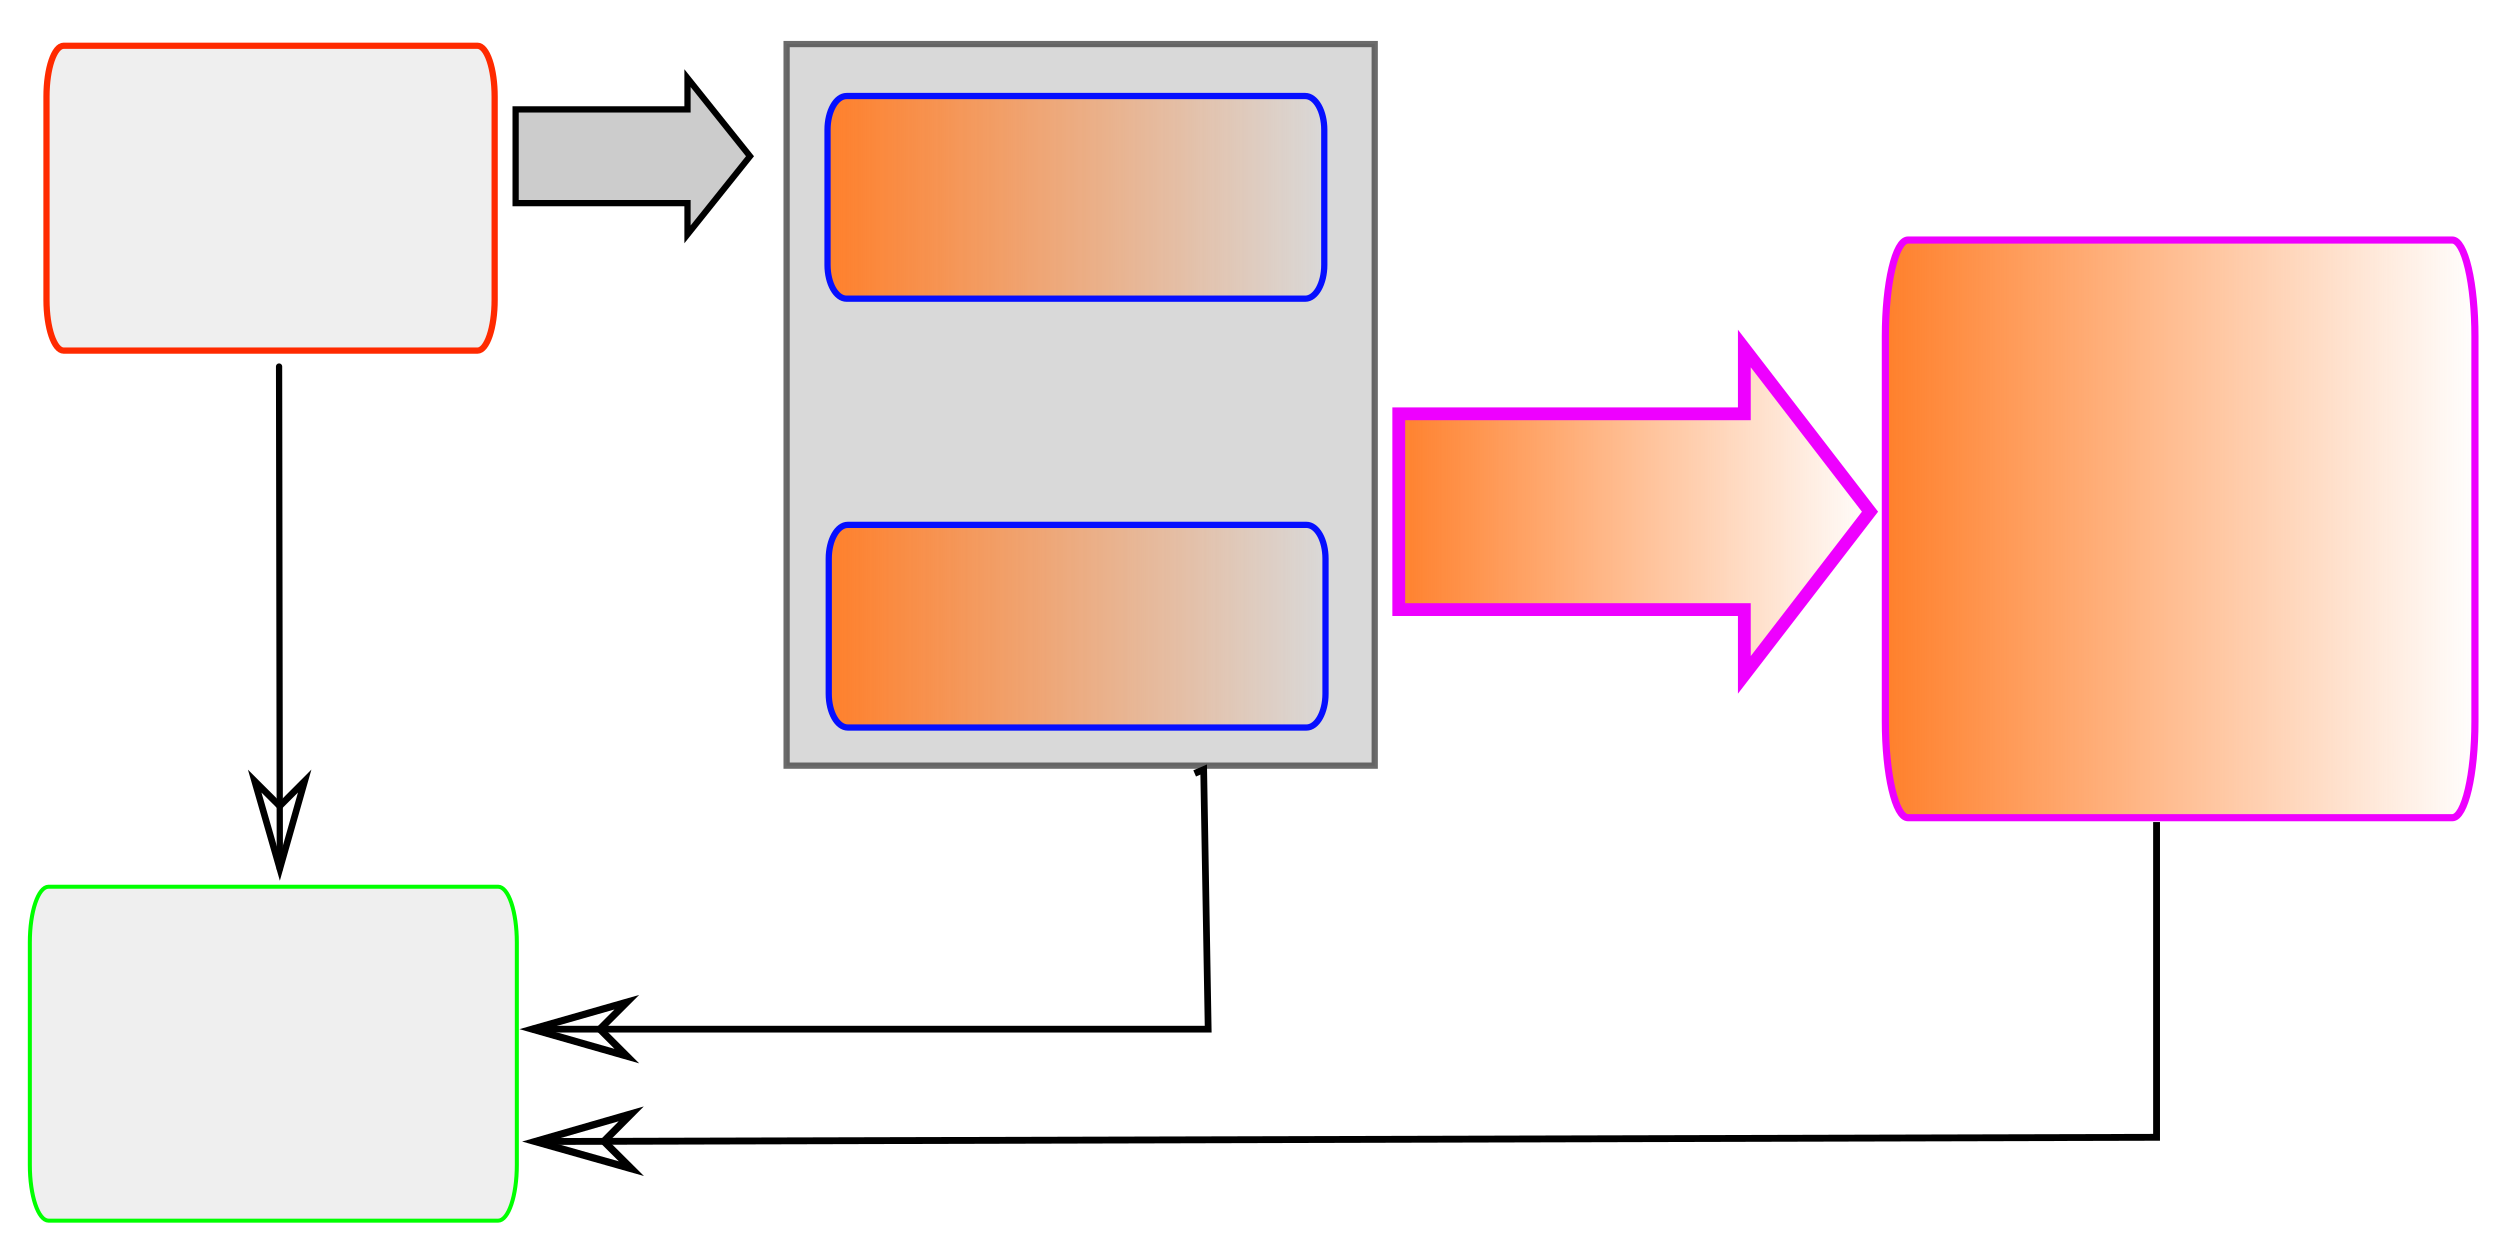
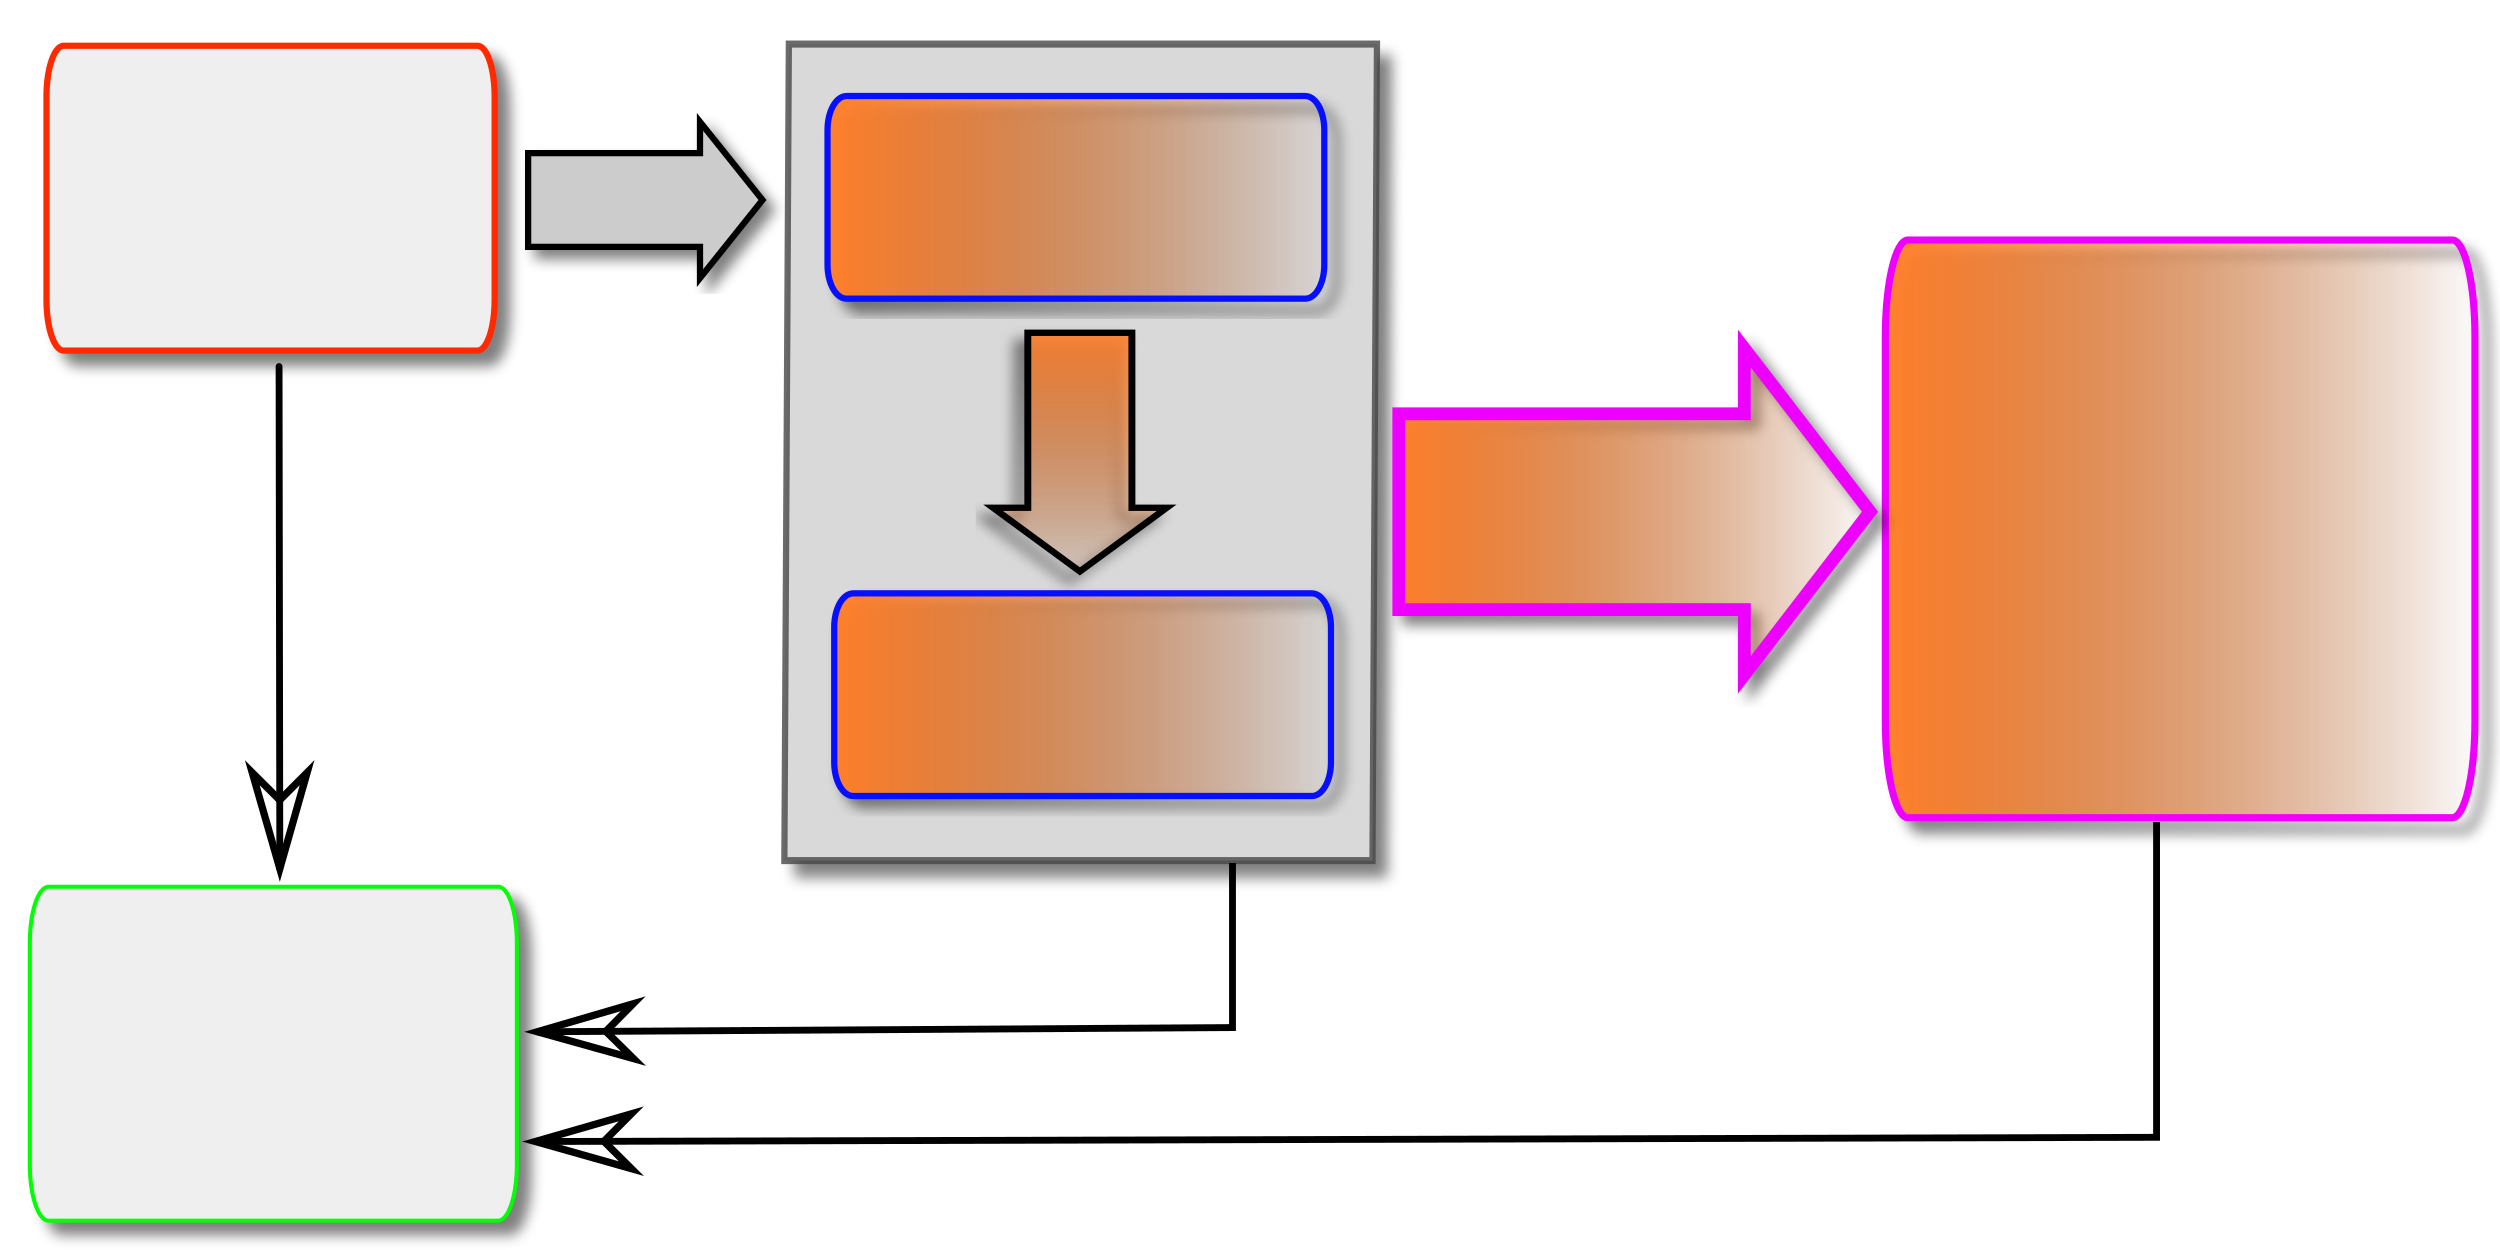
<svg xmlns="http://www.w3.org/2000/svg" xmlns:ns1="http://www.openswatchbook.org/uri/2009/osb" xmlns:xlink="http://www.w3.org/1999/xlink" version="1.1" viewBox="0 0 800 400" stroke-miterlimit="10" id="svg2" width="100%" height="100%" style="fill:none;stroke:none">
  <defs id="defs145">
    <linearGradient id="linearGradient15947" ns1:paint="solid">
      <stop style="stop-color:#000000;stop-opacity:1;" offset="0" id="stop15949" />
    </linearGradient>
    <marker orient="auto" refY="0" refX="0" id="Tail" style="overflow:visible">
      <g id="g7266" transform="scale(-1.2,-1.2)">
        <path id="path7268" d="M -3.805,-3.959 0.544,0" style="fill:none;stroke:#000000;stroke-width:0.8;stroke-linecap:round" />
        <path id="path7270" d="M -1.287,-3.959 3.062,0" style="fill:none;stroke:#000000;stroke-width:0.8;stroke-linecap:round" />
        <path id="path7272" d="M 1.305,-3.959 5.654,0" style="fill:none;stroke:#000000;stroke-width:0.8;stroke-linecap:round" />
        <path id="path7274" d="M -3.805,4.178 0.544,0.22" style="fill:none;stroke:#000000;stroke-width:0.8;stroke-linecap:round" />
        <path id="path7276" d="M -1.287,4.178 3.062,0.22" style="fill:none;stroke:#000000;stroke-width:0.8;stroke-linecap:round" />
        <path id="path7278" d="M 1.305,4.178 5.654,0.22" style="fill:none;stroke:#000000;stroke-width:0.8;stroke-linecap:round" />
      </g>
    </marker>
    <marker orient="auto" refY="0" refX="0" id="Arrow2Mend" style="overflow:visible">
      <path id="path7257" d="M 8.719,4.034 -2.207,0.016 8.719,-4.002 c -1.745,2.372 -1.735,5.617 -6e-7,8.035 z" transform="scale(-0.6,-0.6)" />
    </marker>
    <linearGradient id="linearGradient14571" ns1:paint="solid">
      <stop style="stop-color:#000000;stop-opacity:1;" offset="0" id="stop14573" />
    </linearGradient>
    <marker orient="auto" refY="0" refX="0" id="Arrow1Lend" style="overflow:visible">
      <path id="path7233" d="M 0,0 5,-5 -12.5,0 5,5 0,0 z" style="stroke:#000000;stroke-width:1pt" transform="matrix(-0.8,0,0,-0.8,-10,0)" />
    </marker>
    <marker orient="auto" refY="0" refX="0" id="TriangleInL" style="overflow:visible">
      <path id="path7363" d="m 5.77,0 -8.65,5 0,-10 8.65,5 z" style="stroke:#000000;stroke-width:1pt" transform="scale(-0.8,-0.8)" />
    </marker>
    <marker orient="auto" refY="0" refX="0" id="Arrow2Lstart" style="overflow:visible">
      <path id="path7248" d="M 8.719,4.034 -2.207,0.016 8.719,-4.002 c -1.745,2.372 -1.735,5.617 -6e-7,8.035 z" transform="matrix(1.1,0,0,1.1,1.1,0)" />
    </marker>
    <marker orient="auto" refY="0" refX="0" id="Arrow1Lstart" style="overflow:visible">
      <path id="path7230" d="M 0,0 5,-5 -12.5,0 5,5 0,0 z" style="stroke:#000000;stroke-width:1pt" transform="matrix(0.8,0,0,0.8,10,0)" />
    </marker>
    <marker orient="auto" refY="0" refX="0" id="Arrow2Lend" style="overflow:visible">
      <path id="path7251" d="M 8.719,4.034 -2.207,0.016 8.719,-4.002 c -1.745,2.372 -1.735,5.617 -6e-7,8.035 z" transform="matrix(-1.1,0,0,-1.1,-1.1,0)" />
    </marker>
    <linearGradient id="linearGradient6055">
      <stop style="stop-color:#ff7f2a;stop-opacity:1;" offset="0" id="stop6057" />
      <stop style="stop-color:#ff7f2a;stop-opacity:0;" offset="1" id="stop6059" />
    </linearGradient>
    <linearGradient id="linearGradient6041">
      <stop style="stop-color:#ffb380;stop-opacity:1;" offset="0" id="stop6043" />
      <stop style="stop-color:#ffb380;stop-opacity:0;" offset="1" id="stop6045" />
    </linearGradient>
    <linearGradient id="linearGradient6033" ns1:paint="solid">
      <stop style="stop-color:#ffb380;stop-opacity:1;" offset="0" id="stop6035" />
    </linearGradient>
    <linearGradient xlink:href="#linearGradient6055" id="linearGradient6061" x1="778.069" y1="202.63" x2="923.479" y2="202.63" gradientUnits="userSpaceOnUse" gradientTransform="matrix(1.315544,0,0,1,-223.0828,-7.890411)" />
    <linearGradient xlink:href="#linearGradient6055-1" id="linearGradient6061-3" x1="778.069" y1="202.63" x2="923.479" y2="202.63" gradientUnits="userSpaceOnUse" gradientTransform="matrix(1.342465,0,0,1,-311.9169,0)" />
    <linearGradient id="linearGradient6055-1">
      <stop style="stop-color:#ff7f2a;stop-opacity:1;" offset="0" id="stop6057-5" />
      <stop style="stop-color:#ff7f2a;stop-opacity:0;" offset="1" id="stop6059-0" />
    </linearGradient>
    <linearGradient y2="202.63" x2="923.479" y1="202.63" x1="778.069" gradientTransform="matrix(1.108454,0,0,0.3508436,-400.2538,17.56265)" gradientUnits="userSpaceOnUse" id="linearGradient8822" xlink:href="#linearGradient6055-1" />
    <linearGradient y2="202.63" x2="923.479" y1="202.63" x1="778.069" gradientTransform="matrix(1.108454,0,0,0.3508436,-400.2538,17.56265)" gradientUnits="userSpaceOnUse" id="linearGradient8822-2" xlink:href="#linearGradient6055-1-6" />
    <linearGradient id="linearGradient6055-1-6">
      <stop style="stop-color:#ff7f2a;stop-opacity:1;" offset="0" id="stop6057-5-2" />
      <stop style="stop-color:#ff7f2a;stop-opacity:0;" offset="1" id="stop6059-0-0" />
    </linearGradient>
-     <linearGradient y2="202.63" x2="923.479" y1="202.63" x1="778.069" gradientTransform="matrix(1.108454,0,0,0.3508436,-399.8628,154.7915)" gradientUnits="userSpaceOnUse" id="linearGradient16619" xlink:href="#linearGradient6055-1-6" />
+     <linearGradient y2="202.63" x2="923.479" y1="202.63" x1="778.069" gradientTransform="matrix(1.108454,0,0,0.3508436,-398.1094,176.7094)" gradientUnits="userSpaceOnUse" id="linearGradient16619" xlink:href="#linearGradient6055-1-6" />
    <marker orient="auto" refY="0" refX="0" id="Arrow1Lstart-8" style="overflow:visible">
      <path id="path7230-0" d="M 0,0 5,-5 -12.5,0 5,5 0,0 z" style="stroke:#000000;stroke-width:1pt" transform="matrix(0.8,0,0,0.8,10,0)" />
    </marker>
    <linearGradient xlink:href="#linearGradient6055-1" id="linearGradient4055" x1="647.025" y1="192.365" x2="782.78" y2="192.365" gradientUnits="userSpaceOnUse" gradientTransform="matrix(1.142114,0,0,1.063638,-94.99764,-15.36617)" />
+     <filter id="filter4144" style="color-interpolation-filters:sRGB;">
+       <feFlood id="feFlood4146" flood-opacity="0.5" flood-color="rgb(0,0,0)" result="flood" />
+       <feComposite id="feComposite4148" in2="SourceGraphic" in="flood" operator="in" result="composite1" />
+       <feGaussianBlur id="feGaussianBlur4150" in="composite" stdDeviation="2" result="blur" />
+       <feOffset id="feOffset4152" dx="4" dy="4" result="offset" />
+       <feComposite id="feComposite4154" in2="offset" in="SourceGraphic" operator="over" result="composite2" />
+     </filter>
+     <filter id="filter4156" style="color-interpolation-filters:sRGB;">
+       <feFlood id="feFlood4158" flood-opacity="0.5" flood-color="rgb(0,0,0)" result="flood" />
+       <feComposite id="feComposite4160" in2="SourceGraphic" in="flood" operator="in" result="composite1" />
+       <feGaussianBlur id="feGaussianBlur4162" in="composite" stdDeviation="2" result="blur" />
+       <feOffset id="feOffset4164" dx="4" dy="4" result="offset" />
+       <feComposite id="feComposite4166" in2="offset" in="SourceGraphic" operator="over" result="composite2" />
+     </filter>
+     <filter id="filter4168" style="color-interpolation-filters:sRGB;">
+       <feFlood id="feFlood4170" flood-opacity="0.5" flood-color="rgb(0,0,0)" result="flood" />
+       <feComposite id="feComposite4172" in2="SourceGraphic" in="flood" operator="in" result="composite1" />
+       <feGaussianBlur id="feGaussianBlur4174" in="composite" stdDeviation="2" result="blur" />
+       <feOffset id="feOffset4176" dx="4" dy="4" result="offset" />
+       <feComposite id="feComposite4178" in2="offset" in="SourceGraphic" operator="over" result="composite2" />
+     </filter>
+     <filter id="filter4180" style="color-interpolation-filters:sRGB;">
+       <feFlood id="feFlood4182" flood-opacity="0.5" flood-color="rgb(0,0,0)" result="flood" />
+       <feComposite id="feComposite4184" in2="SourceGraphic" in="flood" operator="in" result="composite1" />
+       <feGaussianBlur id="feGaussianBlur4186" in="composite" stdDeviation="2" result="blur" />
+       <feOffset id="feOffset4188" dx="4" dy="4" result="offset" />
+       <feComposite id="feComposite4190" in2="offset" in="SourceGraphic" operator="over" result="composite2" />
+     </filter>
+     <filter id="filter4192" style="color-interpolation-filters:sRGB;">
+       <feFlood id="feFlood4194" flood-opacity="0.5" flood-color="rgb(0,0,0)" result="flood" />
+       <feComposite id="feComposite4196" in2="SourceGraphic" in="flood" operator="in" result="composite1" />
+       <feGaussianBlur id="feGaussianBlur4198" in="composite" stdDeviation="2" result="blur" />
+       <feOffset id="feOffset4200" dx="4" dy="4" result="offset" />
+       <feComposite id="feComposite4202" in2="offset" in="SourceGraphic" operator="over" result="composite2" />
+     </filter>
+     <filter id="filter4228" style="color-interpolation-filters:sRGB;">
+       <feFlood id="feFlood4230" flood-opacity="0.5" flood-color="rgb(0,0,0)" result="flood" />
+       <feComposite id="feComposite4232" in2="SourceGraphic" in="flood" operator="in" result="composite1" />
+       <feGaussianBlur id="feGaussianBlur4234" in="composite" stdDeviation="2" result="blur" />
+       <feOffset id="feOffset4236" dx="3" dy="3" result="offset" />
+       <feComposite id="feComposite4238" in2="offset" in="SourceGraphic" operator="over" result="composite2" />
+     </filter>
+     <filter id="filter4240" style="color-interpolation-filters:sRGB;">
+       <feFlood id="feFlood4242" flood-opacity="0.5" flood-color="rgb(0,0,0)" result="flood" />
+       <feComposite id="feComposite4244" in2="SourceGraphic" in="flood" operator="in" result="composite1" />
+       <feGaussianBlur id="feGaussianBlur4246" in="composite" stdDeviation="2" result="blur" />
+       <feOffset id="feOffset4248" dx="3" dy="3" result="offset" />
+       <feComposite id="feComposite4250" in2="offset" in="SourceGraphic" operator="over" result="composite2" />
+     </filter>
+     <filter id="filter4252" style="color-interpolation-filters:sRGB;">
+       <feFlood id="feFlood4254" flood-opacity="0.5" flood-color="rgb(0,0,0)" result="flood" />
+       <feComposite in2="SourceGraphic" id="feComposite4256" in="flood" operator="in" result="composite1" />
+       <feGaussianBlur id="feGaussianBlur4258" in="composite" stdDeviation="2" result="blur" />
+       <feOffset id="feOffset4260" dx="3" dy="3" result="offset" />
+       <feComposite in2="offset" id="feComposite4262" in="SourceGraphic" operator="over" result="composite2" />
+     </filter>
+     <filter color-interpolation-filters="sRGB" id="filter4240-9">
+       <feFlood id="feFlood4242-4" flood-opacity="0.5" flood-color="rgb(0,0,0)" result="flood" />
+       <feComposite id="feComposite4244-3" in2="SourceGraphic" in="flood" operator="in" result="composite1" />
+       <feGaussianBlur id="feGaussianBlur4246-5" stdDeviation="2" result="blur" />
+       <feOffset id="feOffset4248-1" dx="3" dy="3" result="offset" />
+       <feComposite id="feComposite4250-4" in2="offset" in="SourceGraphic" operator="over" result="composite2" />
+     </filter>
+     <linearGradient xlink:href="#linearGradient6055-1-6" id="linearGradient4342" x1="658.163" y1="89.719" x2="750.563" y2="89.719" gradientUnits="userSpaceOnUse" />
+     <marker orient="auto" refY="0" refX="0" id="Arrow1Lstart-8-0" style="overflow:visible">
+       <path id="path7230-0-4" d="M 0,0 5,-5 -12.5,0 5,5 0,0 z" style="stroke:#000000;stroke-width:1pt" transform="matrix(0.8,0,0,0.8,10,0)" />
+     </marker>
  </defs>
  <clipPath id="p.0">
    <path d="m 0,0 1024,0 0,768 L 0,768 0,0 z" clip-rule="nonzero" id="path5" />
  </clipPath>
  <g clip-path="url(#p.0)" id="g7" transform="translate(-198.5,-25.5)">
    <path d="m 0,0 1024,0 0,768 -1024,0 z" id="path9" style="fill:#000000;fill-opacity:0;fill-rule:nonzero" />
-     <path d="m 208.048,327.063 0,0 c 0,-9.836 2.677,-17.81 5.979,-17.81 l 143.881,0 c 1.586,0 3.107,1.876 4.228,5.216 1.121,3.34 1.751,7.87 1.751,12.593 l 0,71.237 c 0,9.836 -2.677,17.81 -5.98,17.81 l -143.881,0 c -3.302,0 -5.979,-7.974 -5.979,-17.81 z" id="path47" style="fill:#efefef;fill-rule:nonzero;stroke:#00ff00;stroke-width:1.29;stroke-opacity:1" />
-     <path d="m 450.214,39.598 188.199,0 0,230.911 -188.199,0 z" id="path75" style="fill:#d9d9d9;fill-rule:nonzero;stroke:#474747;stroke-width:2;stroke-miterlimit:10;stroke-opacity:0.804;stroke-dasharray:none" />
+     <path d="m 208.048,327.063 0,0 c 0,-9.836 2.677,-17.81 5.979,-17.81 l 143.881,0 c 1.586,0 3.107,1.876 4.228,5.216 1.121,3.34 1.751,7.87 1.751,12.593 l 0,71.237 c 0,9.836 -2.677,17.81 -5.98,17.81 l -143.881,0 c -3.302,0 -5.979,-7.974 -5.979,-17.81 z" id="path47" style="fill:#efefef;fill-rule:nonzero;stroke:#00ff00;stroke-width:1.29;stroke-opacity:1;filter:url(#filter4168)" />
+     <path d="m 450.214,39.598 188.199,0 0,230.911 -188.199,0 z" id="path75" style="fill:#d9d9d9;fill-rule:nonzero;stroke:#474747;stroke-width:2;stroke-miterlimit:10;stroke-opacity:0.804;stroke-dasharray:none;filter:url(#filter4144)" transform="matrix(1,0,-0.00621026,1.131621,0.9629255,-5.211968)" />
    <path d="M 368.004,192 327.752,120" id="path81" style="fill:#000000;fill-opacity:0;fill-rule:nonzero" />
    <path d="m 1044.997,225.052 0,0 c 11.046,0 20,2.908 20,6.496 l 0,14.756 0,0 c 0,3.588 8.954,6.496 20,6.496 l 0,0 c -11.046,0 -20,2.908 -20,6.496 l 0,14.756 c 0,3.588 -8.954,6.496 -20,6.496 z" id="path93" style="fill:#000000;fill-opacity:0;fill-rule:nonzero" />
    <path d="m 1044.997,225.052 0,0 c 11.046,0 20,2.908 20,6.496 l 0,14.756 0,0 c 0,3.588 8.954,6.496 20,6.496 l 0,0 c -11.046,0 -20,2.908 -20,6.496 l 0,14.756 c 0,3.588 -8.954,6.496 -20,6.496" id="path95" style="fill:#000000;fill-opacity:0;fill-rule:nonzero" />
    <path d="m 1044.997,440.548 0,0 c 10.906,0 19.748,4.477 19.748,10 l 0,48.253 c 0,5.523 8.841,10 19.748,10 l 0,0 c -10.907,0 -19.748,4.477 -19.748,10 l 0,48.253 c 0,5.523 -8.841,10 -19.748,10 z" id="path99" style="fill:#000000;fill-opacity:0;fill-rule:nonzero" />
    <path d="m 1044.997,440.548 0,0 c 10.906,0 19.748,4.477 19.748,10 l 0,48.253 c 0,5.523 8.841,10 19.748,10 l 0,0 c -10.907,0 -19.748,4.477 -19.748,10 l 0,48.253 c 0,5.523 -8.841,10 -19.748,10" id="path101" style="fill:#000000;fill-opacity:0;fill-rule:nonzero" />
    <path d="M 780.493,552.054 780.241,272.55" id="path133" style="fill:#000000;fill-opacity:0;fill-rule:nonzero" />
    <path d="m 780.493,520.512 0,31.528 40,0" id="path139" style="fill:#000000;fill-opacity:0;fill-rule:nonzero" />
    <flowRoot xml:space="preserve" id="flowRoot3051" style="font-size:40px;font-style:normal;font-weight:normal;text-align:center;line-height:125%;letter-spacing:0px;word-spacing:0px;text-anchor:middle;fill:#000000;fill-opacity:1;stroke:none;font-family:Sans" transform="translate(-93.19358,49.58219)">
      <flowRegion id="flowRegion3053">
        <rect id="rect3055" width="151.671" height="35.068" x="305.096" y="297.014" style="text-align:center;text-anchor:middle" />
      </flowRegion>
      <flowPara id="flowPara3057" style="font-size:22px;text-align:center;text-anchor:middle">PODD</flowPara>
    </flowRoot>
-     <path d="m 213.376,56.403 0,0 c 0,-8.98 2.464,-16.259 5.503,-16.259 l 132.405,0 c 1.459,0 2.859,1.713 3.891,4.762 1.032,3.049 1.612,7.185 1.612,11.497 l 0,65.034 c 0,8.98 -2.464,16.259 -5.503,16.259 -42.966,0 -87.101,0 -132.405,0 -3.039,0 -5.503,-7.279 -5.503,-16.259 z" id="path47-5" style="fill:#efefef;fill-rule:nonzero;stroke:#ff2a00;stroke-width:2;stroke-miterlimit:10;stroke-opacity:1;stroke-dasharray:none" />
+     <path d="m 213.376,56.403 0,0 c 0,-8.98 2.464,-16.259 5.503,-16.259 l 132.405,0 c 1.459,0 2.859,1.713 3.891,4.762 1.032,3.049 1.612,7.185 1.612,11.497 l 0,65.034 c 0,8.98 -2.464,16.259 -5.503,16.259 -42.966,0 -87.101,0 -132.405,0 -3.039,0 -5.503,-7.279 -5.503,-16.259 z" id="path47-5" style="fill:#efefef;fill-rule:nonzero;stroke:#ff2a00;stroke-width:2;stroke-miterlimit:10;stroke-opacity:1;stroke-dasharray:none;filter:url(#filter4180)" />
    <flowRoot xml:space="preserve" id="flowRoot3051-9" style="font-size:40px;font-style:normal;font-weight:normal;text-align:center;line-height:125%;letter-spacing:0px;word-spacing:0px;text-anchor:middle;fill:#000000;fill-opacity:1;stroke:none;font-family:Sans" transform="translate(-93.33704,-225.0192)">
      <flowRegion id="flowRegion3053-9">
        <rect id="rect3055-5" width="151.671" height="35.068" x="305.096" y="297.014" style="text-align:center;text-anchor:middle" />
      </flowRegion>
      <flowPara id="flowPara3057-8" style="font-size:22px;text-align:center;text-anchor:middle">PlantScan</flowPara>
    </flowRoot>
-     <path d="m 801.816,133.122 0,0 c 0,-17.016 3.241,-30.809 7.239,-30.809 l 174.185,0 c 1.92,0 3.761,3.246 5.119,9.024 1.358,5.778 2.12,13.614 2.12,21.785 l 0,123.233 c 0,17.015 -3.241,30.809 -7.239,30.809 l -174.185,0 c -3.998,0 -7.239,-13.794 -7.239,-30.809 z" id="path47-3" style="fill:url(#linearGradient6061);fill-opacity:1;fill-rule:nonzero;stroke:#ee00ff;stroke-width:2.294;stroke-linejoin:round;stroke-miterlimit:10;stroke-opacity:1;stroke-dasharray:none" />
+     <path d="m 801.816,133.122 0,0 c 0,-17.016 3.241,-30.809 7.239,-30.809 l 174.185,0 c 1.92,0 3.761,3.246 5.119,9.024 1.358,5.778 2.12,13.614 2.12,21.785 l 0,123.233 c 0,17.015 -3.241,30.809 -7.239,30.809 l -174.185,0 c -3.998,0 -7.239,-13.794 -7.239,-30.809 z" id="path47-3" style="fill:url(#linearGradient6061);fill-opacity:1;fill-rule:nonzero;stroke:#ee00ff;stroke-width:2.294;stroke-linejoin:round;stroke-miterlimit:10;stroke-opacity:1;stroke-dasharray:none;filter:url(#filter4156)" />
    <flowRoot xml:space="preserve" id="flowRoot3051-9-8" style="font-size:40px;font-style:normal;font-weight:normal;text-align:center;line-height:125%;letter-spacing:0px;word-spacing:0px;text-anchor:middle;fill:#000000;fill-opacity:1;stroke:none;font-family:Sans" transform="translate(487.2242,-157.3788)">
      <flowRegion id="flowRegion3053-9-9">
        <rect id="rect3055-5-5" width="207.781" height="158.685" x="305.096" y="297.014" style="text-align:center;text-anchor:middle" />
      </flowRegion>
      <flowPara id="flowPara3057-8-3" style="font-size:16px;text-align:center;text-anchor:middle">Data Acces Portal</flowPara>
      <flowPara style="font-size:16px;text-align:center;text-anchor:middle" id="flowPara6090">collection</flowPara>
      <flowPara style="font-size:16px;text-align:center;text-anchor:middle" id="flowPara6092" />
      <flowPara style="font-size:16px;text-align:center;text-anchor:middle" id="flowPara6094">(searchable, citable</flowPara>
      <flowPara style="font-size:16px;text-align:center;text-anchor:middle" id="flowPara6096">via DOIs)</flowPara>
    </flowRoot>
-     <path d="M 288.045,303.444 287.804,142.791" id="path135-2" style="fill:none;stroke:#000000;stroke-width:2;stroke-linecap:round;stroke-linejoin:round;stroke-miterlimit:10;stroke-opacity:1;stroke-dasharray:none;marker-start:url(#Arrow1Lstart);marker-mid:none;marker-end:none" />
-     <path d="m 463.308,67.036 0,0 c 0,-5.97 2.731,-10.809 6.099,-10.809 l 146.765,0 c 1.618,0 3.169,1.139 4.313,3.166 1.144,2.027 1.786,4.776 1.786,7.643 l 0,43.236 c 0,5.97 -2.731,10.809 -6.099,10.809 l -146.765,0 c -3.369,0 -6.099,-4.839 -6.099,-10.809 z" id="path47-3-1" style="fill:url(#linearGradient8822);fill-opacity:1;fill-rule:nonzero;stroke:#060fff;stroke-width:2;stroke-linejoin:round;stroke-miterlimit:10;stroke-opacity:1;stroke-dasharray:none" />
+     <path d="M 288.045,303.444 287.804,142.791" id="path135-2" style="fill:none;stroke:#000000;stroke-width:2.192;stroke-linecap:round;stroke-linejoin:round;stroke-miterlimit:10;stroke-opacity:1;stroke-dasharray:none;marker-start:url(#Arrow1Lstart);marker-mid:none;marker-end:none" />
+     <path d="m 463.308,67.036 0,0 c 0,-5.97 2.731,-10.809 6.099,-10.809 l 146.765,0 c 1.618,0 3.169,1.139 4.313,3.166 1.144,2.027 1.786,4.776 1.786,7.643 l 0,43.236 c 0,5.97 -2.731,10.809 -6.099,10.809 l -146.765,0 c -3.369,0 -6.099,-4.839 -6.099,-10.809 z" id="path47-3-1" style="fill:url(#linearGradient8822);fill-opacity:1;fill-rule:nonzero;stroke:#060fff;stroke-width:2;stroke-linejoin:round;stroke-miterlimit:10;stroke-opacity:1;stroke-dasharray:none;filter:url(#filter4192)" />
    <path style="fill:none;stroke:#000000;stroke-width:30;stroke-linecap:round;stroke-linejoin:round;stroke-miterlimit:10;stroke-opacity:0;stroke-dasharray:none" id="path9975" d="m -642.511,-35.444 c 11.512,7.804 23.144,15.455 35.218,22.373 4.488,2.572 9.06,4.994 13.59,7.491 21.101,11.044 43.094,20.423 65.914,27.292 14.761,4.444 18.305,4.946 33.106,8.22 20.973,4.457 42.269,7.116 63.669,8.215 6.18,0.122 12.35,0.504 18.526,0.731 2.413,-0.003 4.79,0.072 7.179,0.396 1.119,0.286 2.238,0.572 3.363,0.835 0,0 -10.693,7.39 -10.693,7.39 l 0,0 c -1.082,-0.267 -2.16,-0.562 -3.265,-0.724 -2.352,-0.26 -4.715,-0.204 -7.075,-0.35 -5.993,-0.348 -11.975,-0.886 -17.974,-1.151 -21.068,-1.541 -42.002,-4.612 -62.634,-9.171 -14.716,-3.392 -18.27,-3.948 -32.964,-8.441 -22.899,-7.002 -45.002,-16.389 -66.327,-27.248 -4.617,-2.455 -9.27,-4.844 -13.852,-7.365 -12.471,-6.864 -24.528,-14.445 -36.824,-21.609 0,0 11.045,-6.885 11.045,-6.885 z" transform="translate(198.5,71.5)" />
    <path style="fill:none;stroke:#000000;stroke-width:30;stroke-linecap:round;stroke-linejoin:round;stroke-miterlimit:10;stroke-opacity:0;stroke-dasharray:none" id="path9977" d="m -378.523,-139.514 c -3.188,7.782 -4.777,16.119 -6.56,24.301 -3.535,16.221 -1.267,6.078 -5.193,23.3 -5.504,22.631 -11.101,45.312 -18.617,67.38 -1.316,3.865 -2.783,7.677 -4.175,11.515 -6.025,15.437 -13.214,30.47 -21.727,44.693 -5.349,8.453 -12.117,15.9 -19.843,22.245 -2.135,1.753 -4.375,3.374 -6.563,5.06 -22.596,16.3 -47.024,29.786 -71.205,43.533 -13.547,7.524 -27.252,14.795 -41.782,20.257 -6.184,2.324 -8.995,3.073 -15.08,4.907 -4.59,0.9 -10.58,3.544 -15.178,0.943 -2.11,-1.194 -4.356,-3.968 -5.87,-5.606 -10.439,-12.467 -19.762,-25.823 -29.283,-38.991 0,0 9.774,-5.787 9.774,-5.787 l 0,0 c 9.709,13.012 19.21,26.262 30.175,38.263 1.595,1.556 3.599,3.874 5.757,4.906 4.218,2.019 10.114,-0.383 14.258,-1.163 6.062,-1.793 8.482,-2.404 14.671,-4.729 14.393,-5.409 27.939,-12.679 41.364,-20.113 5.535,-2.617 2.238,-1.001 13.157,-7.431 13.019,-7.668 25.817,-15.726 38.096,-24.54 2.144,-1.641 4.339,-3.218 6.433,-4.922 7.674,-6.244 14.419,-13.578 19.854,-21.847 8.848,-14.233 16.343,-29.326 22.635,-44.852 1.446,-3.848 2.976,-7.665 4.339,-11.543 7.714,-21.946 13.246,-44.608 18.553,-67.229 2.748,-12.723 2.418,-10.883 4.805,-23.091 1.572,-8.041 2.901,-16.184 5.414,-24.003 0,0 11.792,-5.454 11.792,-5.454 z" transform="translate(198.5,71.5)" />
-     <flowRoot xml:space="preserve" id="flowRoot3051-9-8-9" style="font-size:40px;font-style:normal;font-weight:normal;text-align:center;line-height:125%;letter-spacing:0px;word-spacing:0px;text-anchor:middle;fill:#000000;fill-opacity:1;stroke:none;font-family:Sans" transform="matrix(0.9673962,0,0,1,146.0252,-234.1797)">
+     <flowRoot xml:space="preserve" id="flowRoot3051-9-8-9" style="font-size:40px;font-style:normal;font-weight:normal;text-align:center;line-height:125%;letter-spacing:0px;word-spacing:0px;text-anchor:middle;fill:#000000;fill-opacity:1;stroke:none;font-family:Sans" transform="matrix(0.9673962,0,0,1,146.0252,-230.1797)">
      <flowRegion id="flowRegion3053-9-9-5">
        <rect id="rect3055-5-5-0" width="207.781" height="158.685" x="305.096" y="297.014" style="text-align:center;text-anchor:middle" />
      </flowRegion>
      <flowPara style="font-size:16.267px;text-align:center;text-anchor:middle" id="flowPara6096-7">Long term </flowPara>
      <flowPara style="font-size:16.267px;text-align:center;text-anchor:middle" id="flowPara16602">image store</flowPara>
    </flowRoot>
-     <path d="m 463.699,204.265 0,0 c 0,-5.97 2.731,-10.809 6.099,-10.809 l 146.765,0 c 1.618,0 3.169,1.139 4.313,3.166 1.144,2.027 1.786,4.776 1.786,7.643 l 0,43.236 c 0,5.97 -2.731,10.809 -6.099,10.809 l -146.765,0 c -3.369,0 -6.099,-4.839 -6.099,-10.809 z" id="path47-3-1-1" style="fill:url(#linearGradient16619);fill-opacity:1;fill-rule:nonzero;stroke:#060fff;stroke-width:2;stroke-linejoin:round;stroke-miterlimit:10;stroke-opacity:1;stroke-dasharray:none" />
-     <flowRoot xml:space="preserve" id="flowRoot3051-9-8-9-5" style="font-size:40px;font-style:normal;font-weight:normal;text-align:center;line-height:125%;letter-spacing:0px;word-spacing:0px;text-anchor:middle;fill:#000000;fill-opacity:1;stroke:none;font-family:Sans" transform="matrix(0.9673962,0,0,1,147.1736,-98.09945)">
+     <path d="m 465.452,226.183 0,0 c 0,-5.97 2.731,-10.809 6.099,-10.809 l 146.765,0 c 1.618,0 3.169,1.139 4.313,3.166 1.144,2.027 1.786,4.776 1.786,7.643 l 0,43.236 c 0,5.97 -2.731,10.809 -6.099,10.809 l -146.765,0 c -3.369,0 -6.099,-4.839 -6.099,-10.809 z" id="path47-3-1-1" style="fill:url(#linearGradient16619);fill-opacity:1;fill-rule:nonzero;stroke:#060fff;stroke-width:2;stroke-linejoin:round;stroke-miterlimit:10;stroke-opacity:1;stroke-dasharray:none;filter:url(#filter4228)" />
+     <flowRoot xml:space="preserve" id="flowRoot3051-9-8-9-5" style="font-size:40px;font-style:normal;font-weight:normal;text-align:center;line-height:125%;letter-spacing:0px;word-spacing:0px;text-anchor:middle;fill:#000000;fill-opacity:1;stroke:none;font-family:Sans" transform="matrix(0.9673962,0,0,1,145.4202,-71.79808)">
      <flowRegion id="flowRegion3053-9-9-5-6">
        <rect id="rect3055-5-5-0-2" width="207.781" height="158.685" x="305.096" y="297.014" style="text-align:center;text-anchor:middle" />
      </flowRegion>
      <flowPara style="font-size:16.267px;text-align:center;text-anchor:middle" id="flowPara16670">HPC: compute</flowPara>
      <flowPara style="font-size:16.267px;text-align:center;text-anchor:middle" id="flowPara16678"> and process</flowPara>
    </flowRoot>
    <flowRoot xml:space="preserve" id="flowRoot3051-9-8-9-3" style="font-size:40px;font-style:normal;font-weight:normal;text-align:center;line-height:125%;letter-spacing:0px;word-spacing:0px;text-anchor:middle;fill:#000000;fill-opacity:1;stroke:none;font-family:Sans" transform="matrix(0.9308658,0,0,1,-38.93878,-123.7733)">
      <flowRegion id="flowRegion3053-9-9-5-0">
        <rect id="rect3055-5-5-0-9" width="207.781" height="158.685" x="305.096" y="297.014" style="text-align:center;text-anchor:middle;stroke:none" />
      </flowRegion>
      <flowPara style="font-size:16.584px;text-align:center;text-anchor:middle;stroke:none" id="flowPara16602-2">Run logging, </flowPara>
      <flowPara style="font-size:16.584px;text-align:center;text-anchor:middle;stroke:none" id="flowPara4142">calibration </flowPara>
      <flowPara style="font-size:16.584px;text-align:center;text-anchor:middle;stroke:none" id="flowPara16712">parameters</flowPara>
    </flowRoot>
-     <path style="fill:none;stroke:#000000;stroke-width:2.156;stroke-linecap:butt;stroke-linejoin:miter;stroke-miterlimit:10;stroke-opacity:1;stroke-dasharray:none;marker-start:url(#Arrow1Lstart-8)" d="m 368.905,354.828 216.212,0 -1.441,-83.071 -2.883,1.24" id="path16940" />
    <path style="fill:none;stroke:#000000;stroke-width:2.192;stroke-linecap:butt;stroke-linejoin:miter;stroke-miterlimit:10;stroke-opacity:1;stroke-dasharray:none;marker-start:url(#Arrow1Lstart-8)" d="m 369.833,390.784 518.766,-1.345 0,-100.873" id="path17144" />
-     <path style="fill:#cccccc;fill-opacity:1;stroke:#000000;stroke-width:2;stroke-linecap:butt;stroke-linejoin:miter;stroke-miterlimit:10;stroke-opacity:1;stroke-dasharray:none" d="m 165,35 c 55,0 55,0 55,0 l 0,-10 20,25 -20,25 0,-10 -55,0 z" id="path3090" transform="translate(198.5,25.5)" />
-     <flowRoot xml:space="preserve" id="flowRoot3051-9-8-9-3-4" style="font-size:40px;font-style:normal;font-weight:normal;text-align:center;line-height:125%;letter-spacing:0px;word-spacing:0px;text-anchor:middle;fill:#000000;fill-opacity:1;stroke:none;font-family:Sans" transform="matrix(0.9308658,0,0,1,17.20533,-232.9182)">
+     <path style="fill:#cccccc;fill-opacity:1;stroke:#000000;stroke-width:2;stroke-linecap:butt;stroke-linejoin:miter;stroke-miterlimit:10;stroke-opacity:1;stroke-dasharray:none;filter:url(#filter4240)" d="m 367.5,74.5 c 55,0 55,0 55,0 l 0,-10 20,25 -20,25 0,-10 -55,0 z" id="path3090" />
+     <flowRoot xml:space="preserve" id="flowRoot3051-9-8-9-3-4" style="font-size:40px;font-style:normal;font-weight:normal;text-align:center;line-height:125%;letter-spacing:0px;word-spacing:0px;text-anchor:middle;fill:#000000;fill-opacity:1;stroke:none;font-family:Sans" transform="matrix(0.9308658,0,0,1,19.20533,-218.9182)">
      <flowRegion id="flowRegion3053-9-9-5-0-4">
        <rect id="rect3055-5-5-0-9-9" width="207.781" height="158.685" x="305.096" y="297.014" style="text-align:center;text-anchor:middle;stroke:none" />
      </flowRegion>
      <flowPara style="font-size:16.584px;text-align:center;text-anchor:middle;stroke:none" id="flowPara16712-5">Images</flowPara>
    </flowRoot>
-     <path style="fill:url(#linearGradient4055);fill-opacity:1;stroke:#ee00ff;stroke-width:4.099;stroke-linecap:butt;stroke-linejoin:miter;stroke-miterlimit:10;stroke-opacity:1;stroke-dasharray:none" d="m 646.102,157.909 c 110.587,0 110.587,0 110.587,0 l 0,-20.888 40.213,52.22 -40.213,52.22 0,-20.888 -110.587,0 z" id="path3090-8" />
+     <path style="fill:url(#linearGradient4055);fill-opacity:1;stroke:#ee00ff;stroke-width:4.099;stroke-linecap:butt;stroke-linejoin:miter;stroke-miterlimit:10;stroke-opacity:1;stroke-dasharray:none;filter:url(#filter4252)" d="m 646.102,157.909 c 110.587,0 110.587,0 110.587,0 l 0,-20.888 40.213,52.22 -40.213,52.22 0,-20.888 -110.587,0 z" id="path3090-8" />
    <flowRoot xml:space="preserve" id="flowRoot3051-9-8-9-3-7" style="font-size:40px;font-style:normal;font-weight:normal;text-align:center;line-height:125%;letter-spacing:0px;word-spacing:0px;text-anchor:middle;fill:#000000;fill-opacity:1;stroke:none;font-family:Sans" transform="matrix(0.9308658,0,0,1,334.2285,-128.7839)">
      <flowRegion id="flowRegion3053-9-9-5-0-8">
        <rect id="rect3055-5-5-0-9-5" width="207.781" height="158.685" x="305.096" y="297.014" style="text-align:center;text-anchor:middle;stroke:none" />
      </flowRegion>
      <flowPara style="font-size:16.584px;text-align:center;text-anchor:middle;stroke:none" id="flowPara16712-7">Bagged images</flowPara>
      <flowPara style="font-size:16.584px;text-align:center;text-anchor:middle;stroke:none" id="flowPara4089">and meshes</flowPara>
    </flowRoot>
    <flowRoot xml:space="preserve" id="flowRoot3051-9-8-9-3-40" style="font-size:40px;font-style:normal;font-weight:normal;text-align:center;line-height:125%;letter-spacing:0px;word-spacing:0px;text-anchor:middle;fill:#000000;fill-opacity:1;stroke:none;font-family:Sans" transform="matrix(0.9308658,0,0,1,323.7079,64.96954)">
      <flowRegion id="flowRegion3053-9-9-5-0-0">
        <rect id="rect3055-5-5-0-9-7" width="207.781" height="158.685" x="305.096" y="297.014" style="text-align:center;text-anchor:middle;stroke:none" />
      </flowRegion>
      <flowPara style="font-size:16.584px;text-align:center;text-anchor:middle;stroke:none" id="flowPara16712-6">Bag location</flowPara>
    </flowRoot>
    <flowRoot xml:space="preserve" id="flowRoot3051-9-8-9-3-77" style="font-size:40px;font-style:normal;font-weight:normal;text-align:center;line-height:125%;letter-spacing:0px;word-spacing:0px;text-anchor:middle;fill:#000000;fill-opacity:1;stroke:none;font-family:Sans" transform="matrix(0.9308658,0,0,1,115.9271,12.3668)">
      <flowRegion id="flowRegion3053-9-9-5-0-5">
        <rect id="rect3055-5-5-0-9-4" width="207.781" height="158.685" x="305.096" y="297.014" style="text-align:center;text-anchor:middle;fill:#000000;fill-opacity:1;stroke:none" />
      </flowRegion>
      <flowPara style="font-size:16.584px;text-align:center;text-anchor:middle;fill:#000000;fill-opacity:1;stroke:none" id="flowPara16712-75">Processes, data</flowPara>
      <flowPara style="font-size:16.584px;text-align:center;text-anchor:middle;fill:#000000;fill-opacity:1;stroke:none" id="flowPara4140">image/mesh location</flowPara>
    </flowRoot>
+     <path style="fill:url(#linearGradient4342);fill-opacity:1;stroke:#000000;stroke-width:2;stroke-linecap:butt;stroke-linejoin:miter;stroke-miterlimit:10;stroke-opacity:1;stroke-dasharray:none;filter:url(#filter4240-9)" d="m 666.863,74.719 c 55,0 55,0 55,0 l 0,-10 20,25 -20,25 0,-10 -55,0 z" id="path3090-6" transform="matrix(0,1.017996,-1.11043,0,643.6822,-546.8637)" />
+     <flowRoot xml:space="preserve" id="flowRoot3051-9-8-9-3-4-8" style="font-size:40px;font-style:normal;font-weight:normal;text-align:center;line-height:125%;letter-spacing:0px;word-spacing:0px;text-anchor:middle;fill:#000000;fill-opacity:1;stroke:none;font-family:Sans" transform="matrix(0,0.9308658,-1,0,853.1342,-213.3399)">
+       <flowRegion id="flowRegion3053-9-9-5-0-4-5">
+         <rect id="rect3055-5-5-0-9-9-3" width="207.781" height="158.685" x="305.096" y="297.014" style="text-align:center;text-anchor:middle;stroke:none" />
+       </flowRegion>
+       <flowPara style="font-size:16.584px;text-align:center;text-anchor:middle;stroke:none" id="flowPara16712-5-7">Images</flowPara>
+     </flowRoot>
+     <path style="fill:none;stroke:#000000;stroke-width:2.192;stroke-linecap:butt;stroke-linejoin:miter;stroke-miterlimit:10;stroke-opacity:1;stroke-dasharray:none;marker-start:url(#Arrow1Lstart-8)" d="m 370.46,355.663 222.437,-1.345 0,-52.654" id="path17144-3" />
  </g>
</svg>
